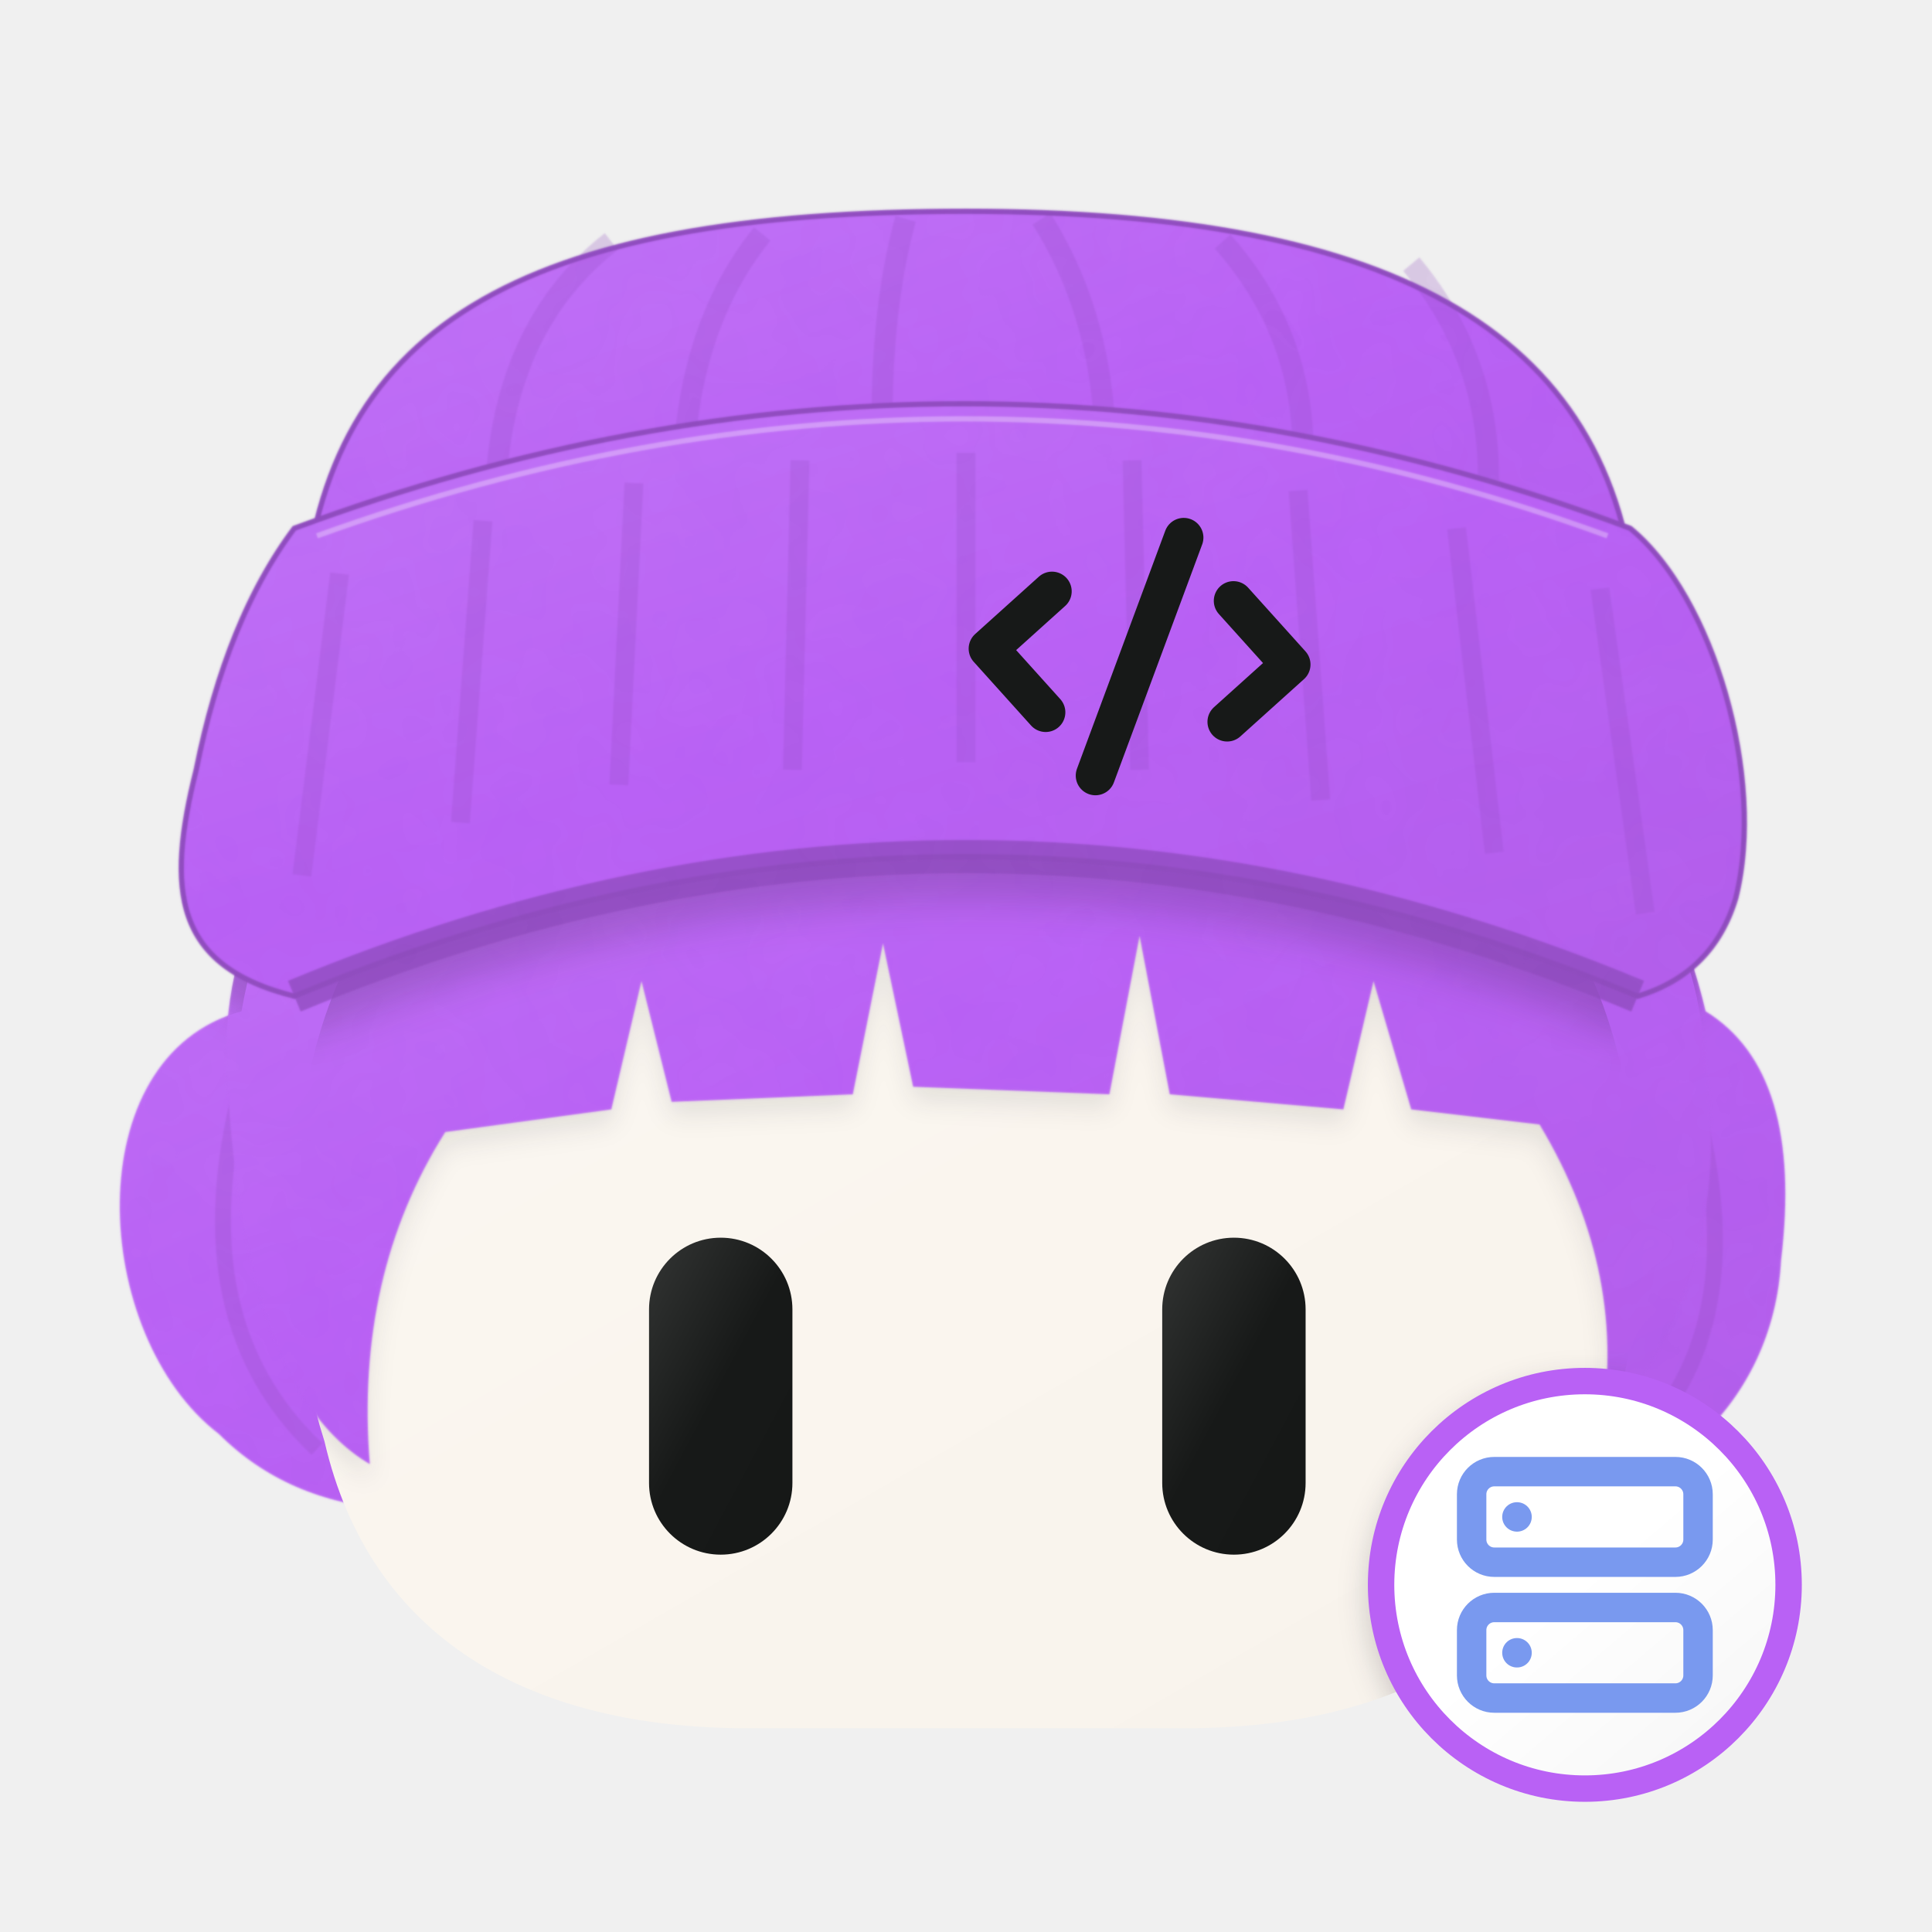
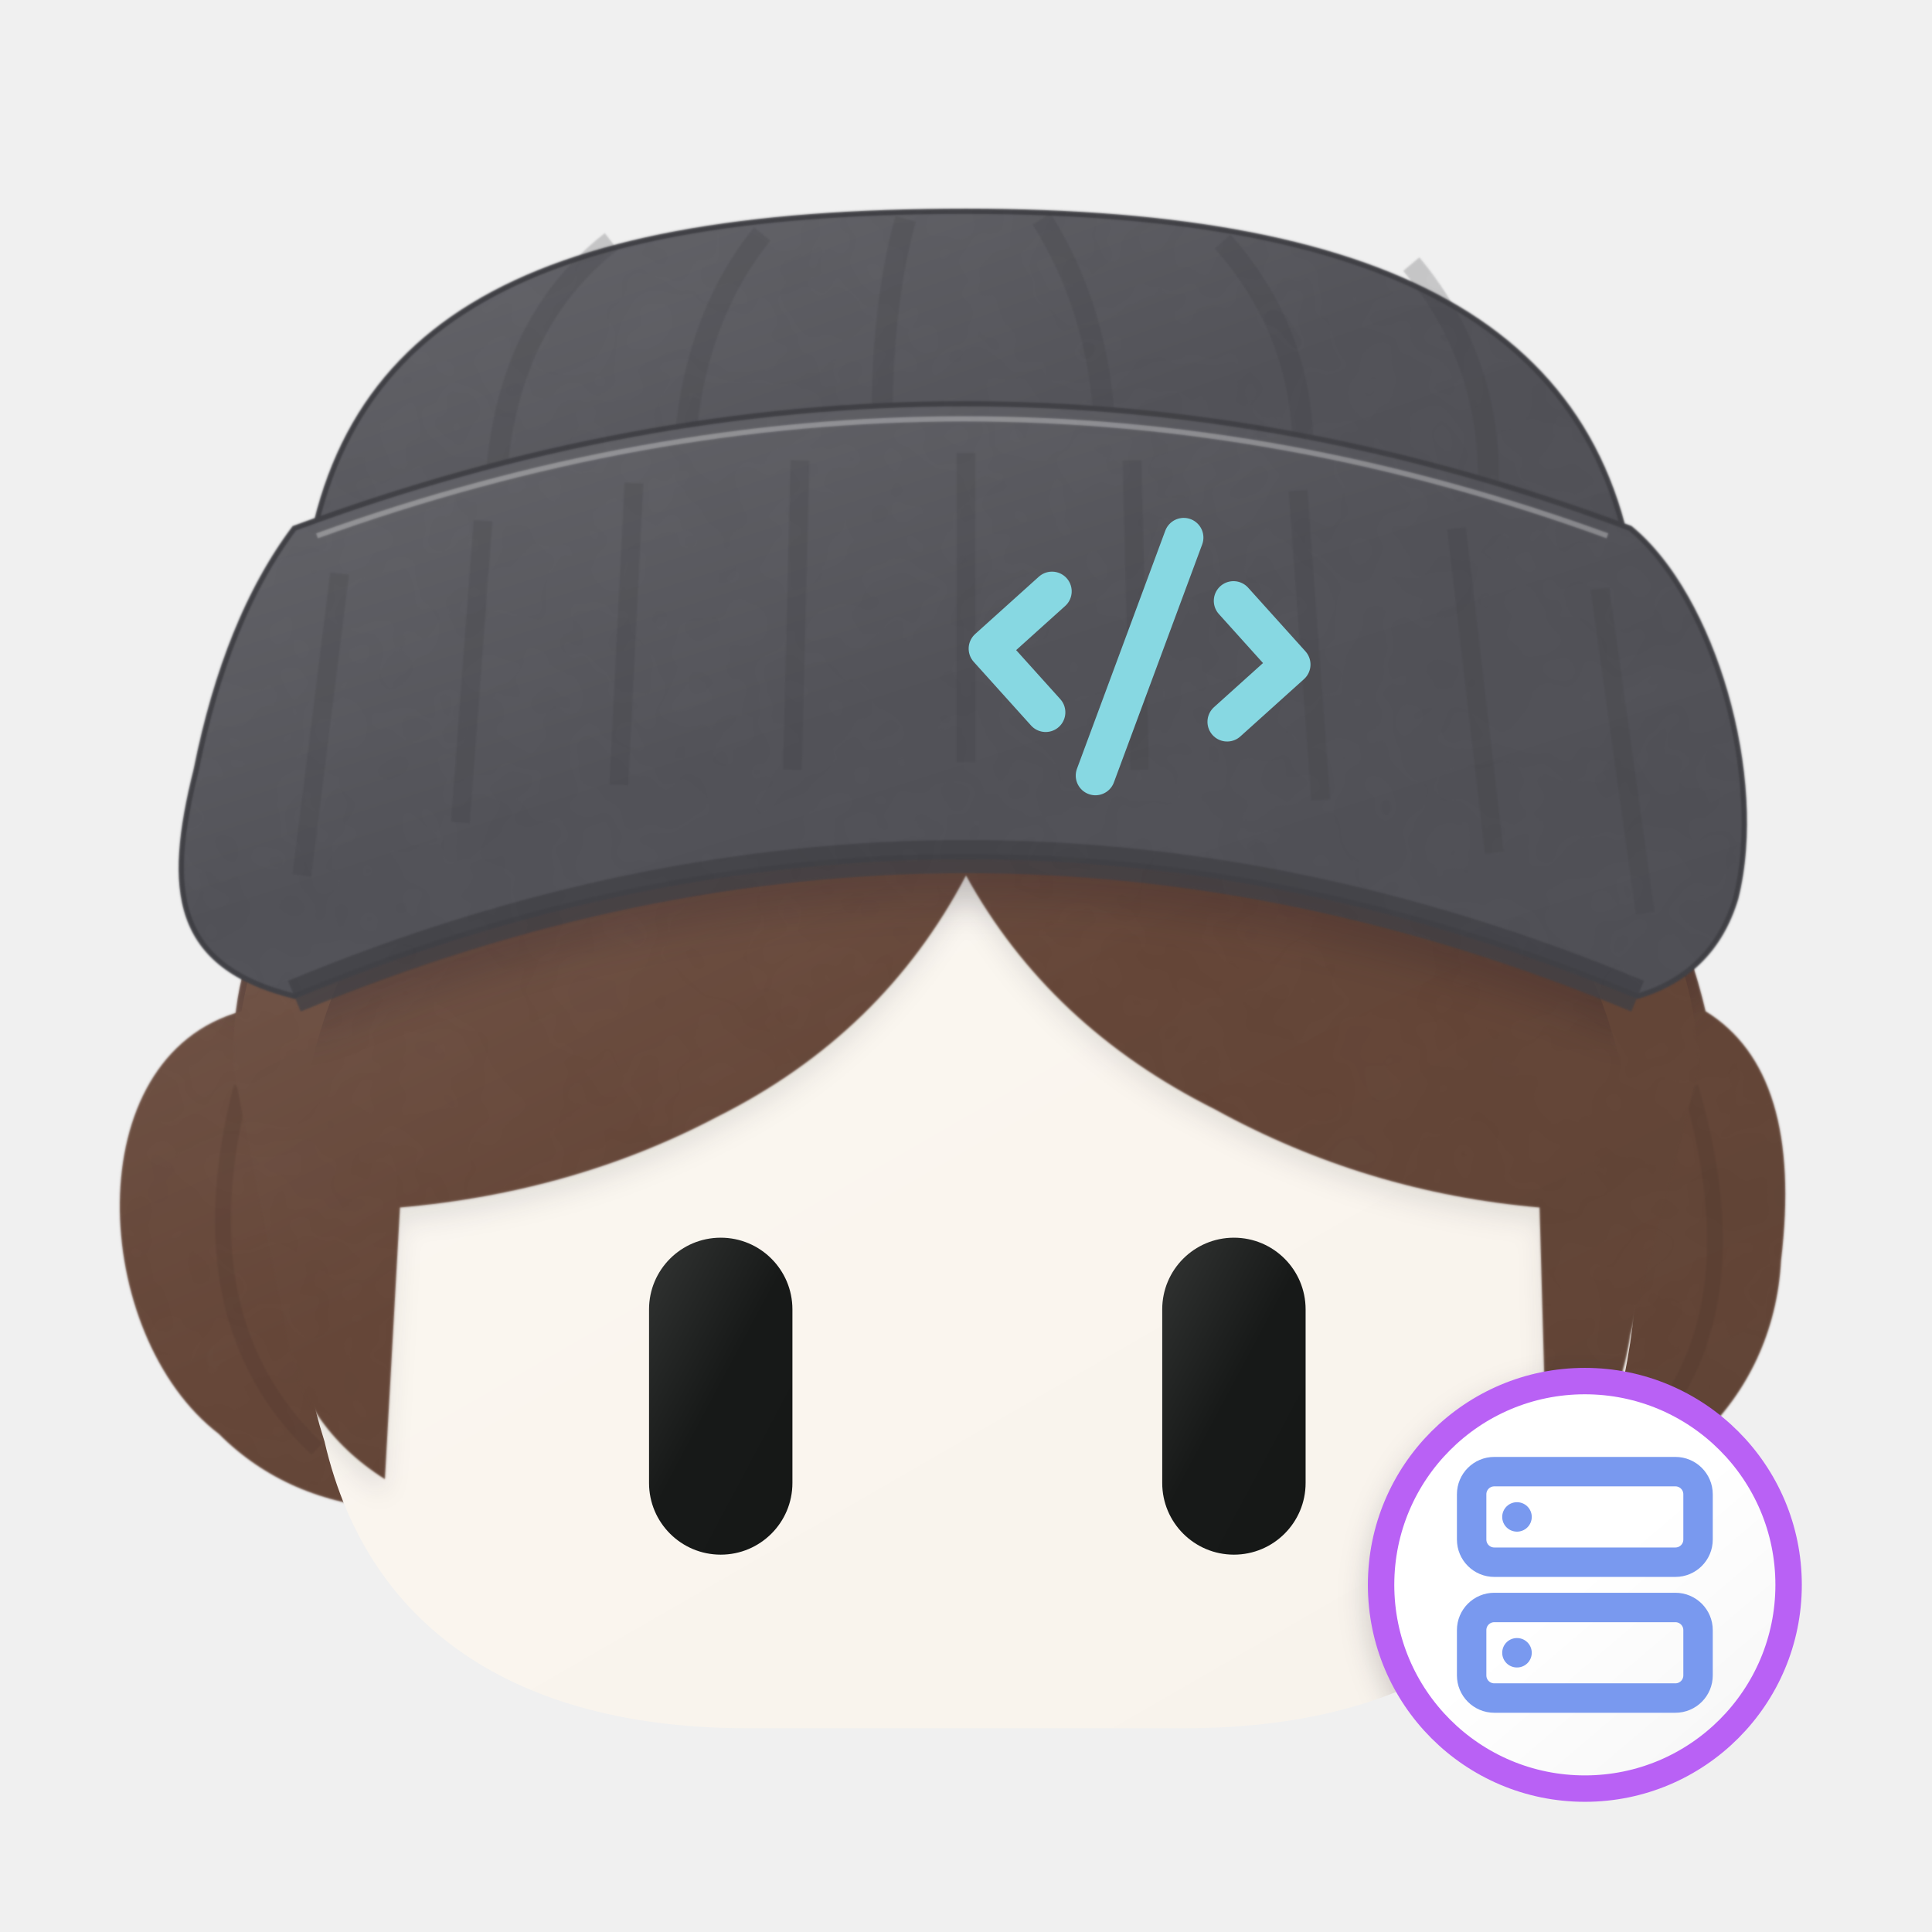
<svg xmlns="http://www.w3.org/2000/svg" viewBox="0 0 256 256" width="256" height="256" role="img">
  <defs>
    <clipPath id="avatar-contact-receiver-instance-badge" clipPathUnits="userSpaceOnUse">
      <path d="M48 124C38 140 36 169 43 191C49 217 70 229 99 229H157C186 229 207 217 213 191C220 169 218 140 208 124C185 105 71 105 48 124Z" fill="#000000" />
    </clipPath>
    <filter id="avatar-contact-shadow-instance-badge" filterUnits="userSpaceOnUse" x="0" y="0" width="256" height="256" color-interpolation-filters="sRGB">
      <feGaussianBlur in="SourceAlpha" stdDeviation="1.8" />
      <feOffset dy="1.5" result="contact-alpha" />
      <feFlood flood-color="#201a28" flood-opacity="0.18" />
      <feComposite in2="contact-alpha" operator="in" />
    </filter>
-     <clipPath id="avatar-contact-receiver-fringe-hair-crop-face-round" clipPathUnits="userSpaceOnUse">
+     <clipPath id="avatar-contact-receiver-fringe-hair-curtain-face-round" clipPathUnits="userSpaceOnUse">
      <path d="M48 124C38 140 36 169 43 191C49 217 70 229 99 229H157C186 229 207 217 213 191C220 169 218 140 208 124C185 105 71 105 48 124Z" fill="#000000" />
    </clipPath>
-     <filter id="avatar-contact-shadow-fringe-hair-crop-face-round" filterUnits="userSpaceOnUse" x="0" y="0" width="256" height="256" color-interpolation-filters="sRGB">
+     <filter id="avatar-contact-shadow-fringe-hair-curtain-face-round" filterUnits="userSpaceOnUse" x="0" y="0" width="256" height="256" color-interpolation-filters="sRGB">
      <feGaussianBlur in="SourceAlpha" stdDeviation="1.6" />
      <feOffset dy="2" result="contact-alpha" />
      <feFlood flood-color="#201a28" flood-opacity="0.09" />
      <feComposite in2="contact-alpha" operator="in" />
    </filter>
-     <clipPath id="avatar-contact-receiver-hat-hat-beanie-hair-crop-hair-crop-back-face-round" clipPathUnits="userSpaceOnUse">
+     <clipPath id="avatar-contact-receiver-hat-hat-beanie-hair-curtain-hair-crop-back-face-round" clipPathUnits="userSpaceOnUse">
      <path d="M48 124C38 140 36 169 43 191C49 217 70 229 99 229H157C186 229 207 217 213 191C220 169 218 140 208 124C185 105 71 105 48 124Z" fill="#000000" />
-       <path d="M30 141C29 103 68 83 127 83C184 83 224 102 226 141Q230 169 212 190Q216 169 204 149L187 147L182 130L178 147L155 145L151 124L147 145L121 144L117 125L113 145L89 146L85 130L81 147L59 150Q47 169 49 194Q32 184 30 141Z" fill="#000000" />
+       <path d="M31 142C29 106 68 85 128 85C188 85 225 107 225 142L216 177Q214 190 205 196L204 160Q181 158 161 147Q139 136 128 116Q117 137 95 148Q76 158 53 160L51 196Q40 189 38 177Z" fill="#000000" />
      <path d="M32 134C10 140 12 177 29 190Q38 199 52 200H203C220 199 235 186 236 167Q239 142 226 134C216 92 181 84 128 84C75 84 39 94 32 134Z" fill="#000000" />
      <path d="M32 144Q24 175 42 192M224 144Q233 175 217 191" fill="none" stroke="#000000" stroke-width="2.1" stroke-opacity="0.25" />
    </clipPath>
-     <filter id="avatar-contact-shadow-hat-hat-beanie-hair-crop-hair-crop-back-face-round" filterUnits="userSpaceOnUse" x="0" y="0" width="256" height="256" color-interpolation-filters="sRGB">
+     <filter id="avatar-contact-shadow-hat-hat-beanie-hair-curtain-hair-crop-back-face-round" filterUnits="userSpaceOnUse" x="0" y="0" width="256" height="256" color-interpolation-filters="sRGB">
      <feGaussianBlur in="SourceAlpha" stdDeviation="2.4" />
      <feOffset dy="4" result="contact-alpha" />
      <feFlood flood-color="#201a28" flood-opacity="0.19" />
      <feComposite in2="contact-alpha" operator="in" />
    </filter>
    <filter id="avatar-soft-material-v1" x="-2%" y="-2%" width="104%" height="104%" color-interpolation-filters="sRGB">
      <feTurbulence type="fractalNoise" baseFrequency="0.08" numOctaves="3" seed="17" result="grain" />
      <feColorMatrix in="grain" type="matrix" values="0.213 0.715 0.072 0 0 0.213 0.715 0.072 0 0 0.213 0.715 0.072 0 0 0 0 0 0.03 0" result="faint-grain" />
      <feComposite in="faint-grain" in2="SourceGraphic" operator="in" result="clipped-grain" />
      <feBlend in="SourceGraphic" in2="clipped-grain" mode="soft-light" result="material" />
      <feGaussianBlur in="material" stdDeviation="0.16" />
    </filter>
    <linearGradient id="avatar-face-faf5ee" x1="0%" y1="0%" x2="85%" y2="100%">
      <stop offset="0%" stop-color="#fbf8f2" />
      <stop offset="52%" stop-color="#faf5ee" />
      <stop offset="100%" stop-color="#f8f3ec" />
    </linearGradient>
-     <linearGradient id="avatar-hair-b961f5" x1="0%" y1="0%" x2="85%" y2="100%">
-       <stop offset="0%" stop-color="#c174f6" />
-       <stop offset="52%" stop-color="#b961f5" />
-       <stop offset="100%" stop-color="#b35eec" />
+     <linearGradient id="avatar-hair-654638" x1="0%" y1="0%" x2="85%" y2="100%">
+       <stop offset="0%" stop-color="#775c50" />
+       <stop offset="52%" stop-color="#654638" />
+       <stop offset="100%" stop-color="#614436" />
    </linearGradient>
-     <linearGradient id="avatar-hat-b961f5" x1="0%" y1="0%" x2="85%" y2="100%">
-       <stop offset="0%" stop-color="#c174f6" />
-       <stop offset="52%" stop-color="#b961f5" />
-       <stop offset="100%" stop-color="#b35eec" />
+     <linearGradient id="avatar-hat-525258" x1="0%" y1="0%" x2="85%" y2="100%">
+       <stop offset="0%" stop-color="#67676c" />
+       <stop offset="52%" stop-color="#525258" />
+       <stop offset="100%" stop-color="#4f4f55" />
    </linearGradient>
    <linearGradient id="avatar-eyes-171918" x1="0%" y1="0%" x2="85%" y2="100%">
      <stop offset="0%" stop-color="#333534" />
      <stop offset="52%" stop-color="#171918" />
      <stop offset="100%" stop-color="#161817" />
    </linearGradient>
    <linearGradient id="avatar-badge-ffffff" x1="0%" y1="0%" x2="85%" y2="100%">
      <stop offset="0%" stop-color="#ffffff" />
      <stop offset="52%" stop-color="#ffffff" />
      <stop offset="100%" stop-color="#f6f6f6" />
    </linearGradient>
  </defs>
-   <g color="#904cbf" filter="url(#avatar-soft-material-v1)">
-     <path d="M32 134C10 140 12 177 29 190Q38 199 52 200H203C220 199 235 186 236 167Q239 142 226 134C216 92 181 84 128 84C75 84 39 94 32 134Z" fill="url(#avatar-hair-b961f5)" />
-     <path d="M32 144Q24 175 42 192M224 144Q233 175 217 191" fill="none" stroke="#904cbf" stroke-width="2.1" stroke-opacity="0.25" />
+   <g color="#4f372c" filter="url(#avatar-soft-material-v1)">
+     <path d="M32 134C10 140 12 177 29 190Q38 199 52 200H203C220 199 235 186 236 167Q239 142 226 134C216 92 181 84 128 84C75 84 39 94 32 134Z" fill="url(#avatar-hair-654638)" />
+     <path d="M32 144Q24 175 42 192M224 144Q233 175 217 191" fill="none" stroke="#4f372c" stroke-width="2.1" stroke-opacity="0.25" />
  </g>
  <g color="url(#avatar-face-faf5ee)">
    <path d="M48 124C38 140 36 169 43 191C49 217 70 229 99 229H157C186 229 207 217 213 191C220 169 218 140 208 124C185 105 71 105 48 124Z" fill="url(#avatar-face-faf5ee)" />
  </g>
-   <g data-layer="contact-shadow-fringe-hair-crop-face-round" clip-path="url(#avatar-contact-receiver-fringe-hair-crop-face-round)">
-     <g filter="url(#avatar-contact-shadow-fringe-hair-crop-face-round)">
+   <g data-layer="contact-shadow-fringe-hair-curtain-face-round" clip-path="url(#avatar-contact-receiver-fringe-hair-curtain-face-round)">
+     <g filter="url(#avatar-contact-shadow-fringe-hair-curtain-face-round)">
      <g color="#000000">
-         <path d="M30 141C29 103 68 83 127 83C184 83 224 102 226 141Q230 169 212 190Q216 169 204 149L187 147L182 130L178 147L155 145L151 124L147 145L121 144L117 125L113 145L89 146L85 130L81 147L59 150Q47 169 49 194Q32 184 30 141Z" fill="#000000" />
+         <path d="M31 142C29 106 68 85 128 85C188 85 225 107 225 142L216 177Q214 190 205 196L204 160Q181 158 161 147Q139 136 128 116Q117 137 95 148Q76 158 53 160L51 196Q40 189 38 177Z" fill="#000000" />
      </g>
    </g>
  </g>
-   <g color="#904cbf" filter="url(#avatar-soft-material-v1)">
-     <path d="M30 141C29 103 68 83 127 83C184 83 224 102 226 141Q230 169 212 190Q216 169 204 149L187 147L182 130L178 147L155 145L151 124L147 145L121 144L117 125L113 145L89 146L85 130L81 147L59 150Q47 169 49 194Q32 184 30 141Z" fill="url(#avatar-hair-b961f5)" />
+   <g color="#4f372c" filter="url(#avatar-soft-material-v1)">
+     <path d="M31 142C29 106 68 85 128 85C188 85 225 107 225 142L216 177Q214 190 205 196L204 160Q181 158 161 147Q139 136 128 116Q117 137 95 148Q76 158 53 160L51 196Q40 189 38 177Z" fill="url(#avatar-hair-654638)" />
  </g>
-   <g data-layer="contact-shadow-hat-hat-beanie-hair-crop-hair-crop-back-face-round" clip-path="url(#avatar-contact-receiver-hat-hat-beanie-hair-crop-hair-crop-back-face-round)">
-     <g filter="url(#avatar-contact-shadow-hat-hat-beanie-hair-crop-hair-crop-back-face-round)">
+   <g data-layer="contact-shadow-hat-hat-beanie-hair-curtain-hair-crop-back-face-round" clip-path="url(#avatar-contact-receiver-hat-hat-beanie-hair-curtain-hair-crop-back-face-round)">
+     <g filter="url(#avatar-contact-shadow-hat-hat-beanie-hair-curtain-hair-crop-back-face-round)">
      <g color="#000000">
        <path d="M40 83C42 43 69 28 128 28C185 28 215 44 217 83L218 104H38Z" fill="#000000" stroke="#000000" stroke-width="0.7" />
        <path d="M66 77Q63 46 81 32M91 76Q88 47 101 31M118 76Q115 47 120 29M145 76Q150 48 138 29M170 77Q178 50 162 32M195 79Q202 53 187 35" fill="none" stroke="#000000" stroke-width="2.8" stroke-opacity="0.23" />
        <path d="M39 70Q128 37 216 70C227 79 234 103 230 119Q227 129 217 132Q128 95 39 132C23 128 22 118 26 102Q30 82 39 70Z" fill="#000000" stroke="#000000" stroke-width="0.7" />
        <path d="M45 76L40 116M64 69L61 109M84 64L82 104M106 61L105 102M128 60V101M150 61L151 102M172 65L175 106M193 70L198 113M212 78L218 121" fill="none" stroke="#000000" stroke-width="2.5" stroke-opacity="0.23" />
        <path d="M39 132Q128 95 217 132" fill="none" stroke="#000000" stroke-width="4.4" stroke-opacity="0.78" />
        <path d="M42 71Q128 40 213 71" fill="none" stroke="#ffffff" stroke-width="0.7" stroke-opacity="0.32" />
      </g>
    </g>
  </g>
-   <g color="#904cbf" filter="url(#avatar-soft-material-v1)">
-     <path d="M40 83C42 43 69 28 128 28C185 28 215 44 217 83L218 104H38Z" fill="url(#avatar-hat-b961f5)" stroke="#904cbf" stroke-width="0.7" />
-     <path d="M66 77Q63 46 81 32M91 76Q88 47 101 31M118 76Q115 47 120 29M145 76Q150 48 138 29M170 77Q178 50 162 32M195 79Q202 53 187 35" fill="none" stroke="#904cbf" stroke-width="2.8" stroke-opacity="0.23" />
-     <path d="M39 70Q128 37 216 70C227 79 234 103 230 119Q227 129 217 132Q128 95 39 132C23 128 22 118 26 102Q30 82 39 70Z" fill="url(#avatar-hat-b961f5)" stroke="#904cbf" stroke-width="0.7" />
-     <path d="M45 76L40 116M64 69L61 109M84 64L82 104M106 61L105 102M128 60V101M150 61L151 102M172 65L175 106M193 70L198 113M212 78L218 121" fill="none" stroke="#904cbf" stroke-width="2.5" stroke-opacity="0.23" />
-     <path d="M39 132Q128 95 217 132" fill="none" stroke="#904cbf" stroke-width="4.4" stroke-opacity="0.78" />
+   <g color="#404045" filter="url(#avatar-soft-material-v1)">
+     <path d="M40 83C42 43 69 28 128 28C185 28 215 44 217 83L218 104H38Z" fill="url(#avatar-hat-525258)" stroke="#404045" stroke-width="0.7" />
+     <path d="M66 77Q63 46 81 32M91 76Q88 47 101 31M118 76Q115 47 120 29M145 76Q150 48 138 29M170 77Q178 50 162 32M195 79Q202 53 187 35" fill="none" stroke="#404045" stroke-width="2.8" stroke-opacity="0.23" />
+     <path d="M39 70Q128 37 216 70C227 79 234 103 230 119Q227 129 217 132Q128 95 39 132C23 128 22 118 26 102Q30 82 39 70Z" fill="url(#avatar-hat-525258)" stroke="#404045" stroke-width="0.7" />
+     <path d="M45 76L40 116M64 69L61 109M84 64L82 104M106 61L105 102M128 60V101M150 61L151 102M172 65L175 106M193 70L198 113M212 78L218 121" fill="none" stroke="#404045" stroke-width="2.5" stroke-opacity="0.23" />
+     <path d="M39 132Q128 95 217 132" fill="none" stroke="#404045" stroke-width="4.4" stroke-opacity="0.78" />
    <path d="M42 71Q128 40 213 71" fill="none" stroke="#ffffff" stroke-width="0.7" stroke-opacity="0.32" />
  </g>
  <g data-layer="hat-badge" transform="translate(151 87) rotate(3) scale(0.86) translate(-128 -64)">
    <g transform="translate(128 64) scale(0.21875) translate(-128 -128)">
-       <g color="#171918">
-         <path d="m18 16 4-4-4-4" fill="none" stroke="#171918" stroke-width="2.6" stroke-linecap="round" stroke-linejoin="round" transform="scale(10.66667)" />
-         <path d="m6 8-4 4 4 4" fill="none" stroke="#171918" stroke-width="2.6" stroke-linecap="round" stroke-linejoin="round" transform="scale(10.66667)" />
-         <path d="m14.5 4-5 16" fill="none" stroke="#171918" stroke-width="2.6" stroke-linecap="round" stroke-linejoin="round" transform="scale(10.66667)" />
+       <g color="#87d8e2">
+         <path d="m18 16 4-4-4-4" fill="none" stroke="#87d8e2" stroke-width="2.6" stroke-linecap="round" stroke-linejoin="round" transform="scale(10.66667)" />
+         <path d="m6 8-4 4 4 4" fill="none" stroke="#87d8e2" stroke-width="2.6" stroke-linecap="round" stroke-linejoin="round" transform="scale(10.66667)" />
+         <path d="m14.5 4-5 16" fill="none" stroke="#87d8e2" stroke-width="2.6" stroke-linecap="round" stroke-linejoin="round" transform="scale(10.66667)" />
      </g>
    </g>
  </g>
  <g data-layer="state" data-state="idle">
    <rect x="86" y="164" width="19" height="42" rx="9.5" fill="url(#avatar-eyes-171918)" />
    <rect x="154" y="164" width="19" height="42" rx="9.5" fill="url(#avatar-eyes-171918)" />
  </g>
  <g data-layer="contact-shadow-instance-badge" clip-path="url(#avatar-contact-receiver-instance-badge)">
    <g filter="url(#avatar-contact-shadow-instance-badge)">
      <circle cx="210" cy="210" r="29" fill="#000000" />
    </g>
  </g>
  <g data-layer="instance-badge">
    <circle cx="210" cy="210" r="27" fill="url(#avatar-badge-ffffff)" stroke="#b961f5" stroke-width="3.5" />
    <g transform="translate(210 210) scale(0.140625) translate(-128 -128)">
      <g color="#7999ef">
        <rect width="20" height="8" x="2" y="2" rx="2" ry="2" fill="none" stroke="#7999ef" stroke-width="2.6" stroke-linecap="round" stroke-linejoin="round" transform="scale(10.66667)" />
        <rect width="20" height="8" x="2" y="14" rx="2" ry="2" fill="none" stroke="#7999ef" stroke-width="2.6" stroke-linecap="round" stroke-linejoin="round" transform="scale(10.66667)" />
        <line x1="6" x2="6.01" y1="6" y2="6" fill="none" stroke="#7999ef" stroke-width="2.6" stroke-linecap="round" stroke-linejoin="round" transform="scale(10.66667)" />
        <line x1="6" x2="6.01" y1="18" y2="18" fill="none" stroke="#7999ef" stroke-width="2.6" stroke-linecap="round" stroke-linejoin="round" transform="scale(10.66667)" />
      </g>
    </g>
  </g>
</svg>
